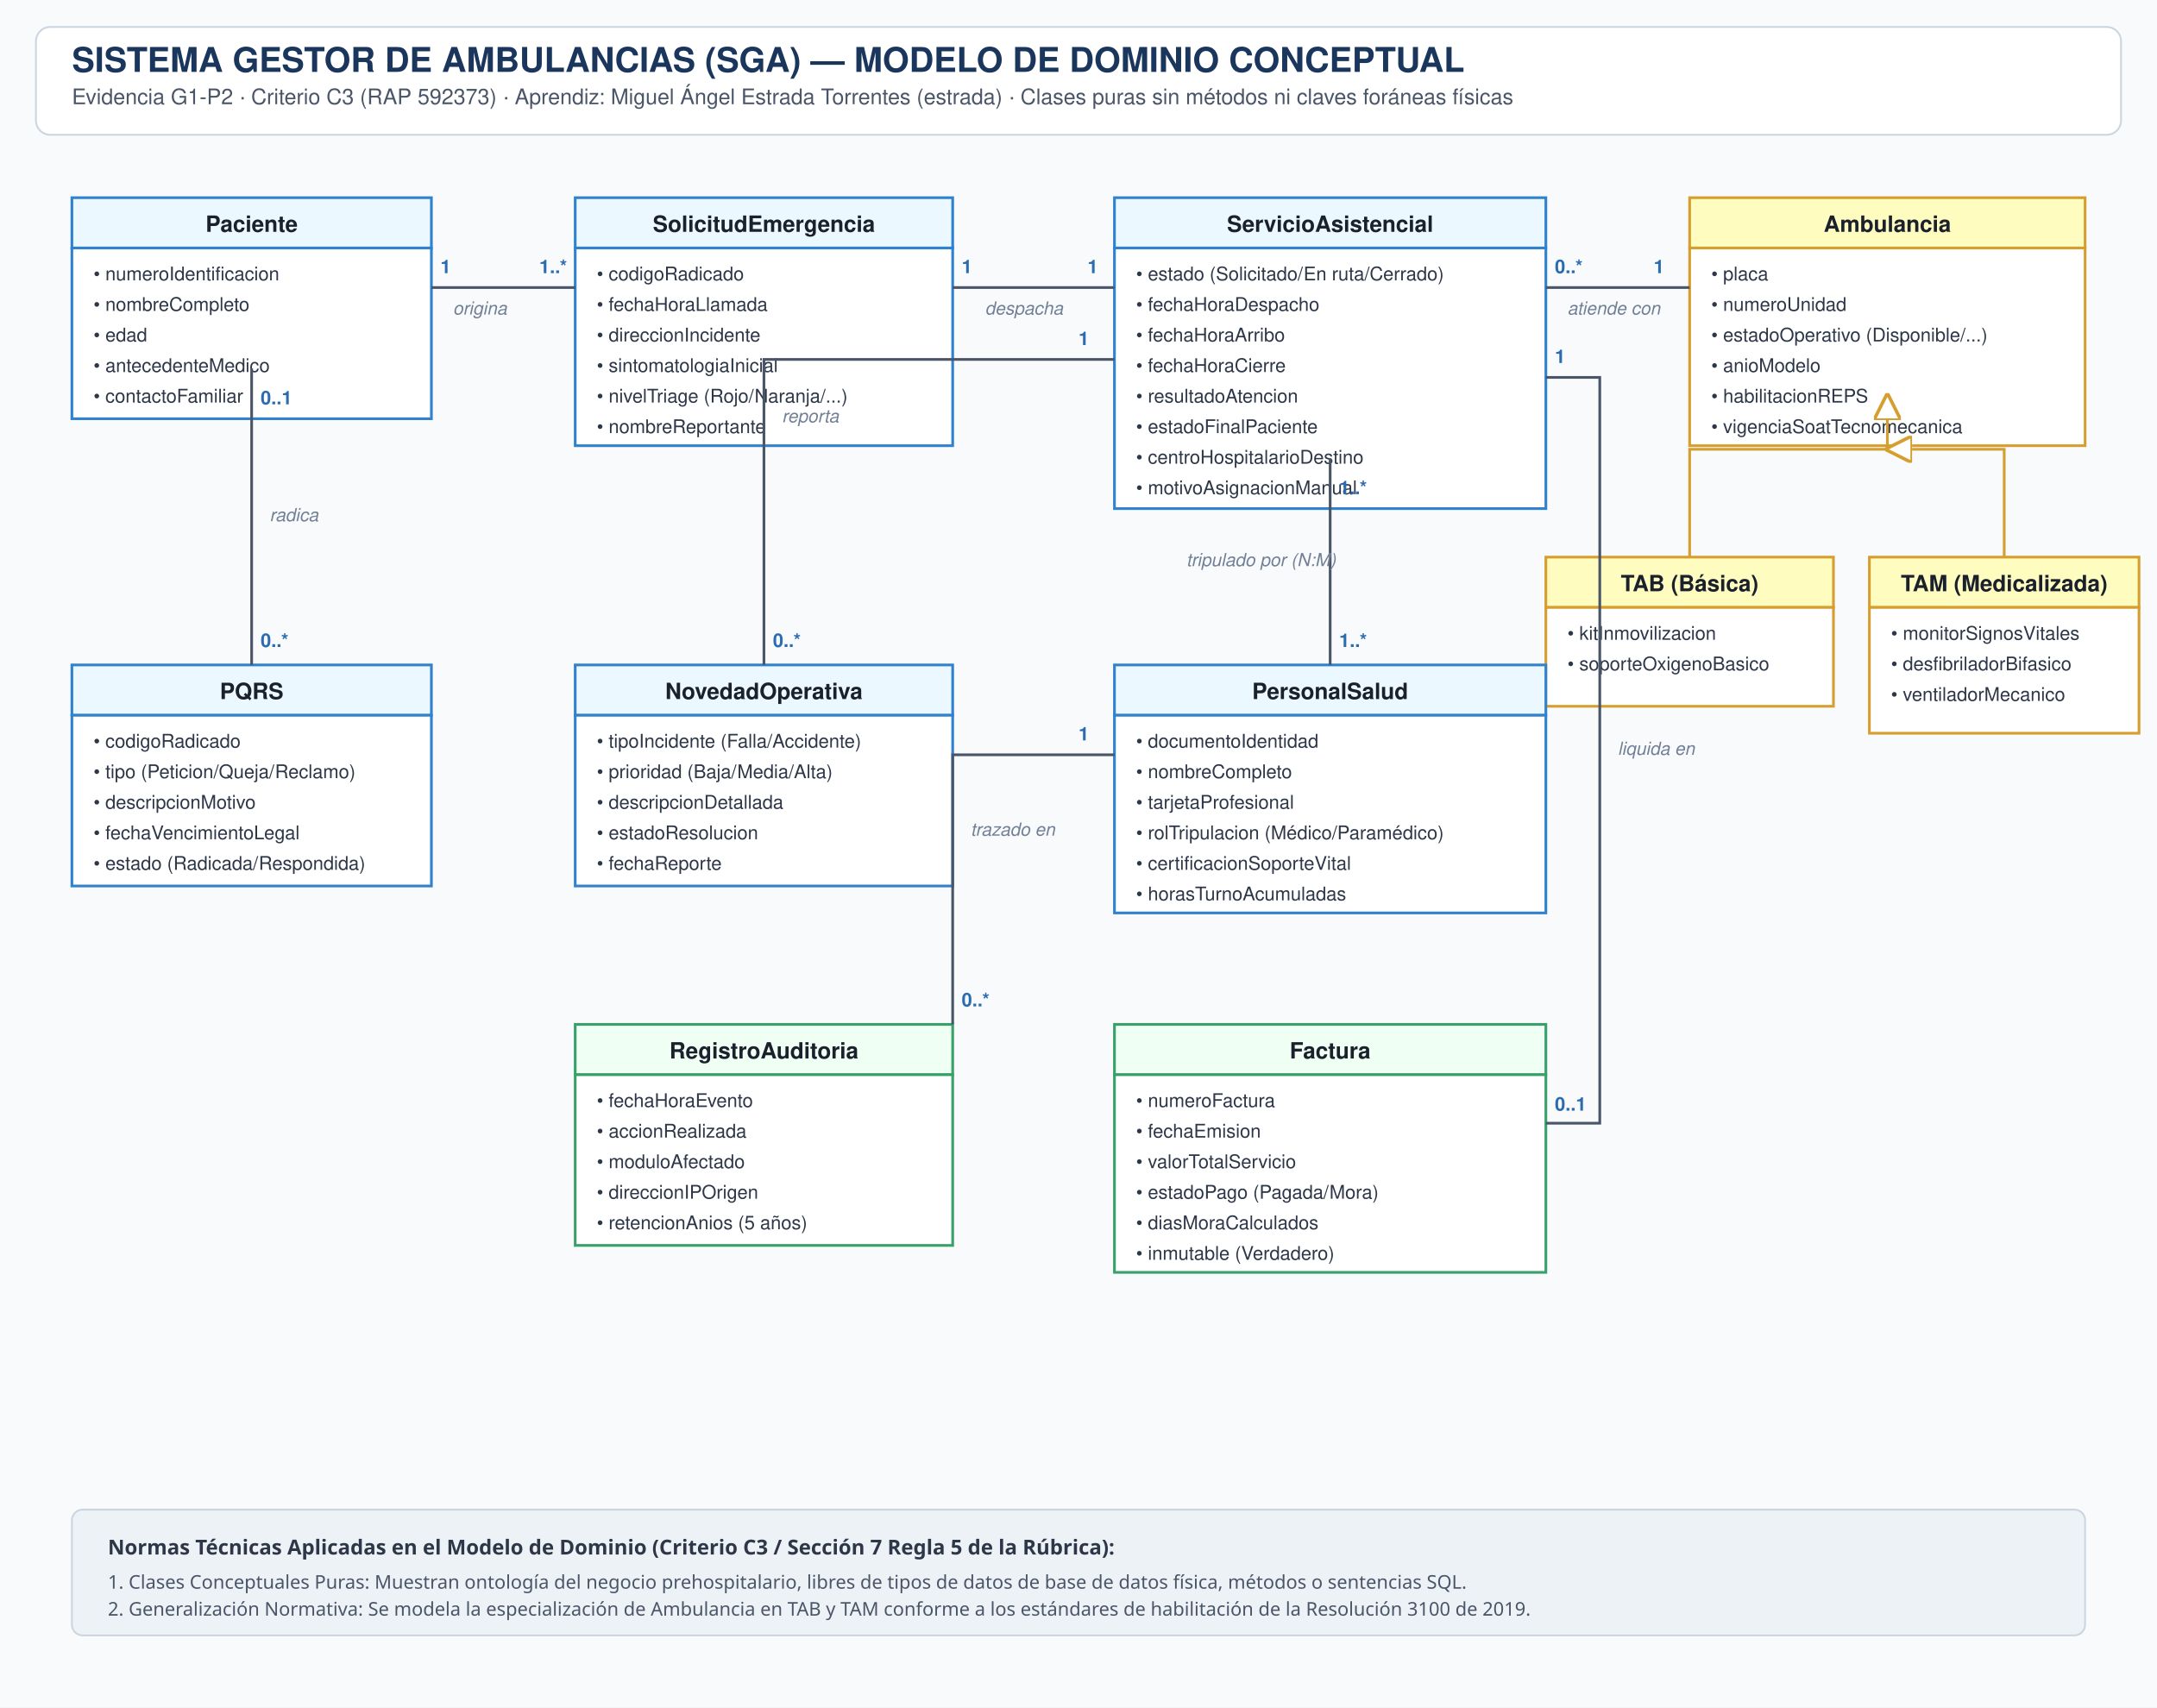
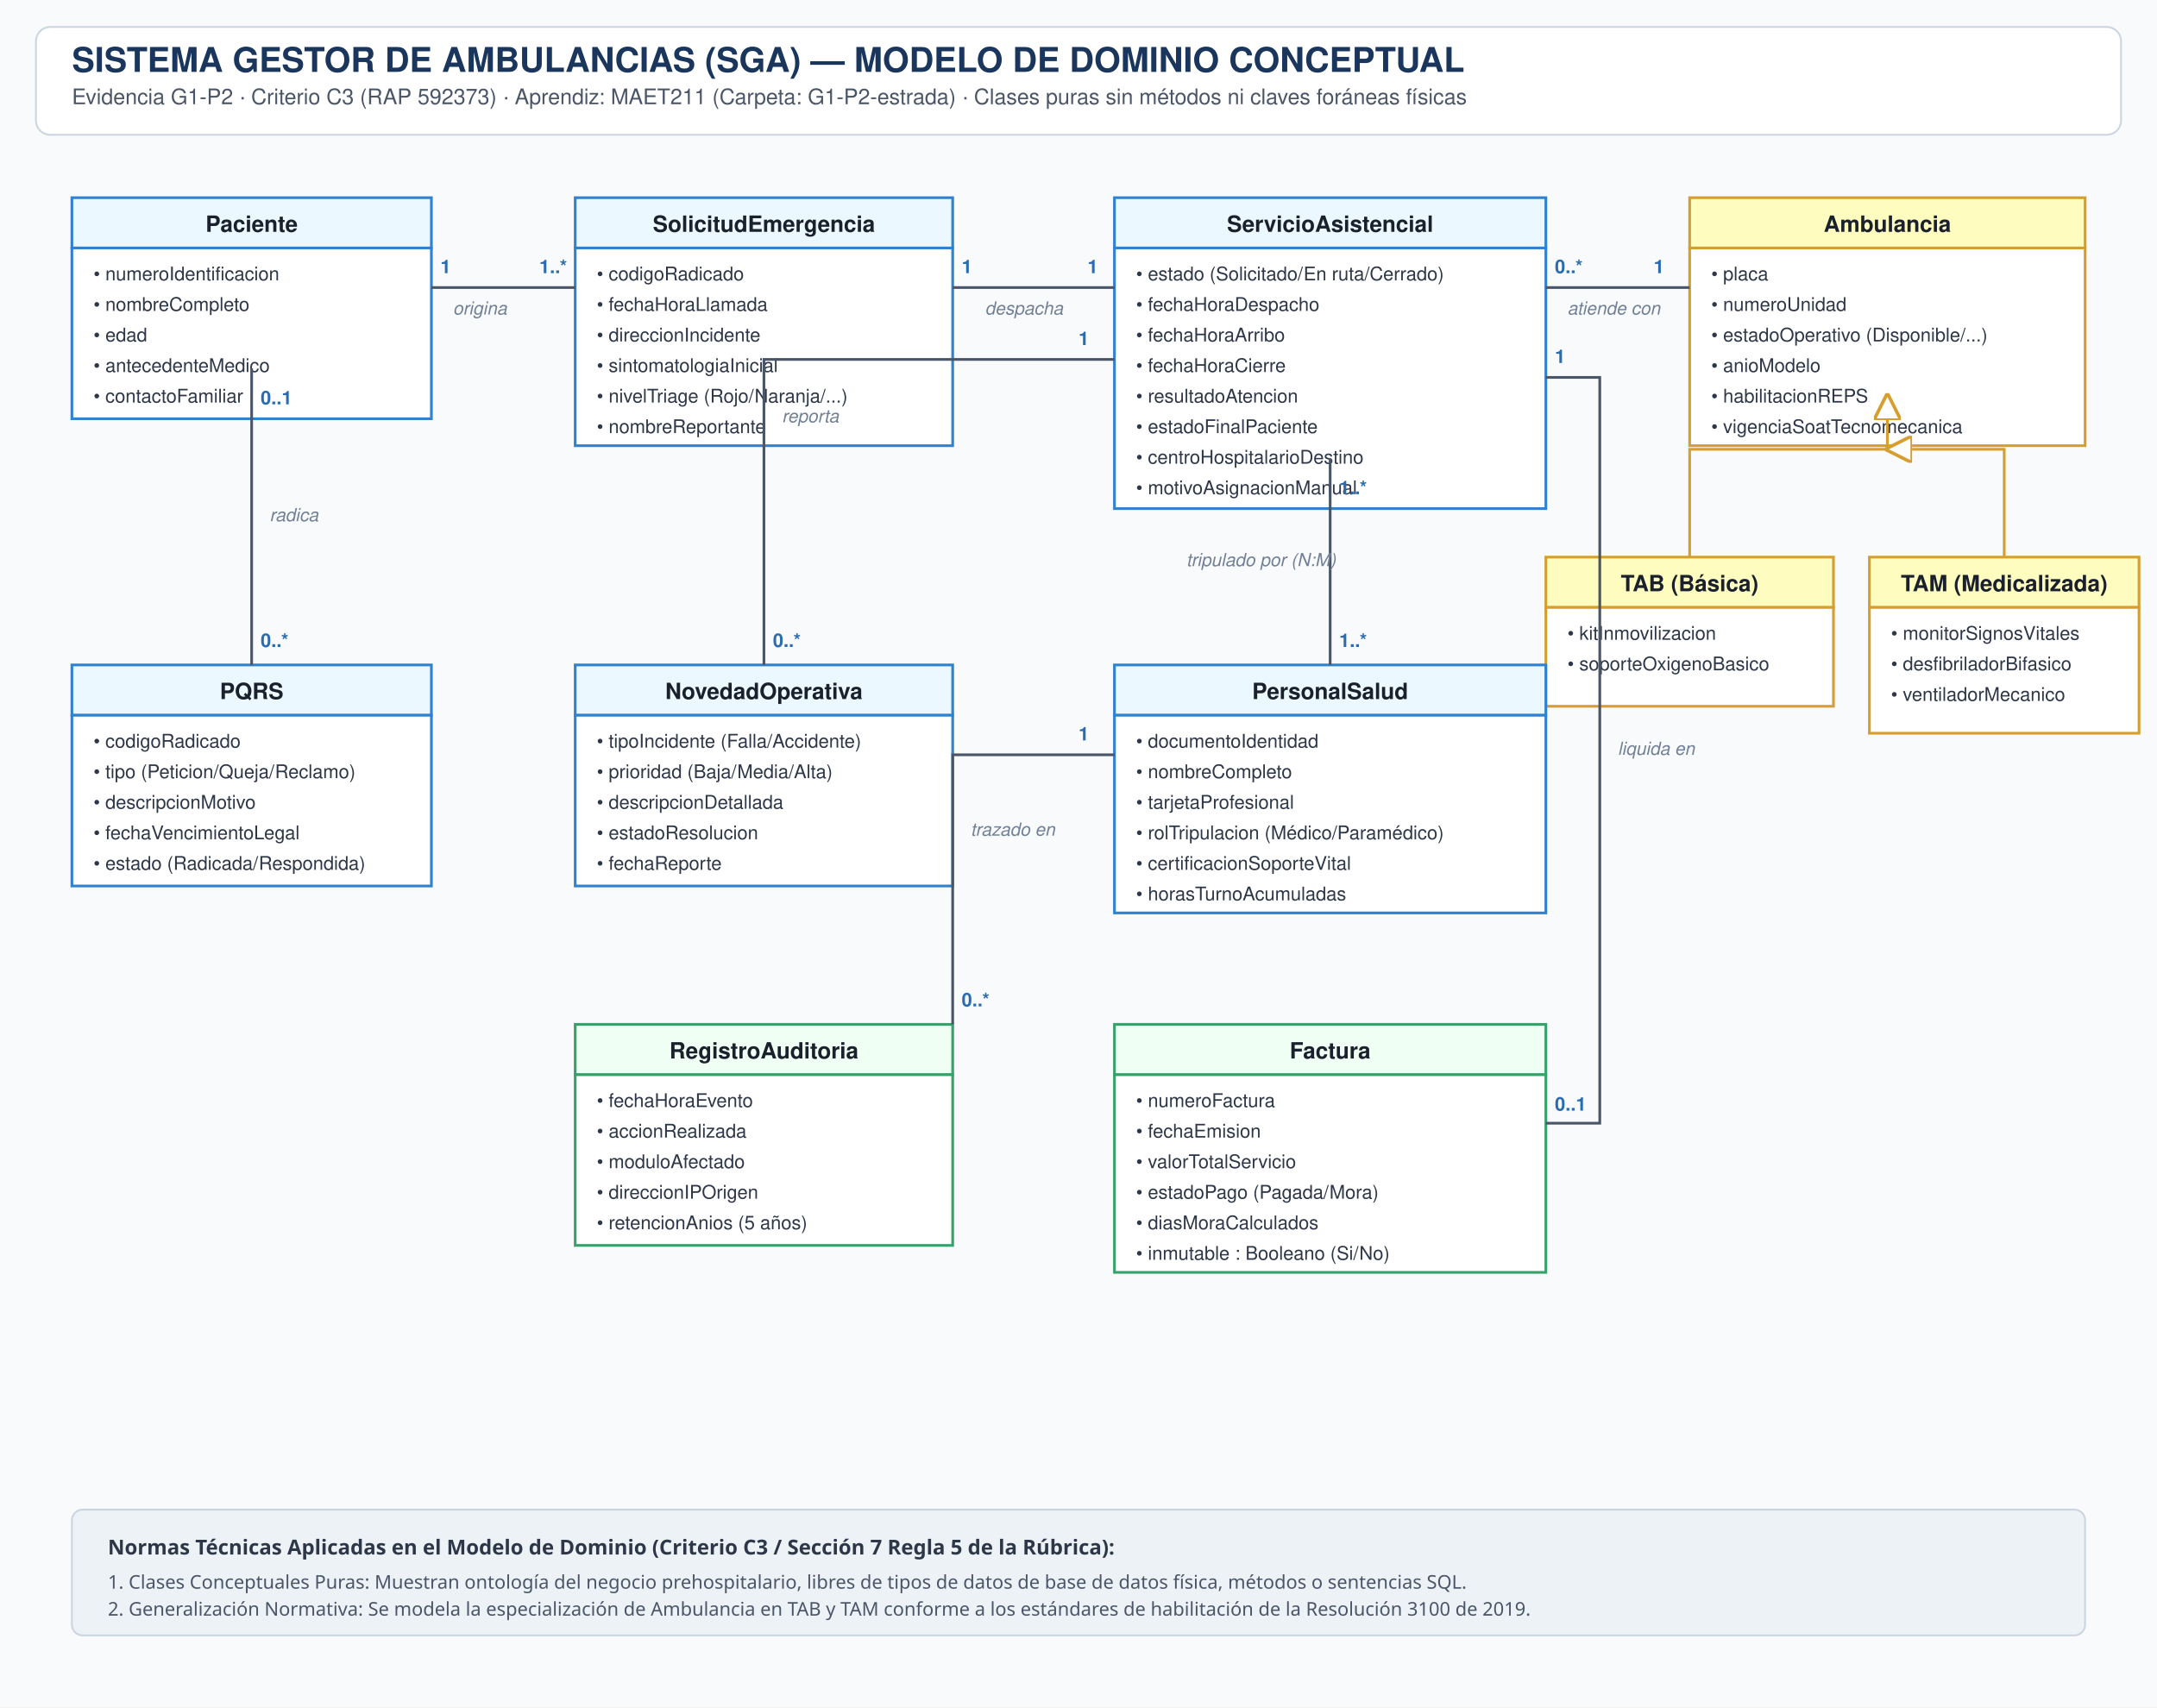
<svg xmlns="http://www.w3.org/2000/svg" viewBox="0 0 1200 950" width="100%" height="100%">
  <defs>
    <style>
      .hdr-title { font-family: 'Segoe UI', Helvetica, Arial, sans-serif; font-size: 19px; font-weight: bold; fill: #1A365D; }
      .hdr-sub { font-family: 'Segoe UI', Helvetica, Arial, sans-serif; font-size: 12px; fill: #4A5568; }
      .class-title { font-family: 'Segoe UI', Helvetica, Arial, sans-serif; font-size: 12.5px; font-weight: bold; fill: #1A202C; text-anchor: middle; }
      .class-attr { font-family: 'Segoe UI', Helvetica, Arial, sans-serif; font-size: 10.5px; fill: #2D3748; }
      .mult-text { font-family: 'Segoe UI', Helvetica, Arial, sans-serif; font-size: 10.5px; font-weight: bold; fill: #2B6CB0; }
      .assoc-label { font-family: 'Segoe UI', Helvetica, Arial, sans-serif; font-size: 10px; font-style: italic; fill: #718096; }

      /* Class boxes */
      .class-header-core { fill: #EBF8FF; stroke: #3182CE; stroke-width: 1.5; }
      .class-body-core { fill: #FFFFFF; stroke: #3182CE; stroke-width: 1.5; }

      .class-header-gen { fill: #FEFCBF; stroke: #D69E2E; stroke-width: 1.5; }
      .class-body-gen { fill: #FFFFFF; stroke: #D69E2E; stroke-width: 1.5; }

      .class-header-fin { fill: #F0FFF4; stroke: #38A169; stroke-width: 1.5; }
      .class-body-fin { fill: #FFFFFF; stroke: #38A169; stroke-width: 1.5; }

      /* Lines */
      .assoc-line { stroke: #4A5568; stroke-width: 1.5; fill: none; }
      .gen-line { stroke: #D69E2E; stroke-width: 1.5; fill: none; marker-end: url(#gen-triangle); }
    </style>
    <marker id="gen-triangle" viewBox="0 0 12 12" refX="11" refY="6" markerWidth="10" markerHeight="10" orient="auto">
      <path d="M 0 0 L 12 6 L 0 12 z" fill="#FFFFFF" stroke="#D69E2E" stroke-width="1.5" />
    </marker>
  </defs>
  <rect x="0" y="0" width="1200" height="950" fill="#F8FAFC" />
  <rect x="20" y="15" width="1160" height="60" fill="#FFFFFF" stroke="#CBD5E0" rx="8" />
  <text x="40" y="40" class="hdr-title">SISTEMA GESTOR DE AMBULANCIAS (SGA) — MODELO DE DOMINIO CONCEPTUAL</text>
-   <text x="40" y="58" class="hdr-sub">Evidencia G1-P2 · Criterio C3 (RAP 592373) · Aprendiz: Miguel Ángel Estrada Torrentes (estrada) · Clases puras sin métodos ni claves foráneas físicas</text>
+   <text x="40" y="58" class="hdr-sub">Evidencia G1-P2 · Criterio C3 (RAP 592373) · Aprendiz: MAET211 (Carpeta: G1-P2-estrada) · Clases puras sin métodos ni claves foráneas físicas</text>
  <g transform="translate(40, 110)">
    <rect x="0" y="0" width="200" height="28" class="class-header-core" />
    <text x="100" y="19" class="class-title">Paciente</text>
    <rect x="0" y="28" width="200" height="95" class="class-body-core" />
    <text x="12" y="46" class="class-attr">• numeroIdentificacion</text>
    <text x="12" y="63" class="class-attr">• nombreCompleto</text>
    <text x="12" y="80" class="class-attr">• edad</text>
    <text x="12" y="97" class="class-attr">• antecedenteMedico</text>
    <text x="12" y="114" class="class-attr">• contactoFamiliar</text>
  </g>
  <g transform="translate(320, 110)">
    <rect x="0" y="0" width="210" height="28" class="class-header-core" />
    <text x="105" y="19" class="class-title">SolicitudEmergencia</text>
    <rect x="0" y="28" width="210" height="110" class="class-body-core" />
    <text x="12" y="46" class="class-attr">• codigoRadicado</text>
    <text x="12" y="63" class="class-attr">• fechaHoraLlamada</text>
    <text x="12" y="80" class="class-attr">• direccionIncidente</text>
    <text x="12" y="97" class="class-attr">• sintomatologiaInicial</text>
    <text x="12" y="114" class="class-attr">• nivelTriage (Rojo/Naranja/...)</text>
    <text x="12" y="131" class="class-attr">• nombreReportante</text>
  </g>
  <g transform="translate(620, 110)">
    <rect x="0" y="0" width="240" height="28" class="class-header-core" />
    <text x="120" y="19" class="class-title">ServicioAsistencial</text>
    <rect x="0" y="28" width="240" height="145" class="class-body-core" />
    <text x="12" y="46" class="class-attr">• estado (Solicitado/En ruta/Cerrado)</text>
    <text x="12" y="63" class="class-attr">• fechaHoraDespacho</text>
    <text x="12" y="80" class="class-attr">• fechaHoraArribo</text>
    <text x="12" y="97" class="class-attr">• fechaHoraCierre</text>
    <text x="12" y="114" class="class-attr">• resultadoAtencion</text>
    <text x="12" y="131" class="class-attr">• estadoFinalPaciente</text>
    <text x="12" y="148" class="class-attr">• centroHospitalarioDestino</text>
    <text x="12" y="165" class="class-attr">• motivoAsignacionManual</text>
  </g>
  <g transform="translate(940, 110)">
    <rect x="0" y="0" width="220" height="28" class="class-header-gen" />
    <text x="110" y="19" class="class-title">Ambulancia</text>
    <rect x="0" y="28" width="220" height="110" class="class-body-gen" />
    <text x="12" y="46" class="class-attr">• placa</text>
    <text x="12" y="63" class="class-attr">• numeroUnidad</text>
    <text x="12" y="80" class="class-attr">• estadoOperativo (Disponible/...)</text>
    <text x="12" y="97" class="class-attr">• anioModelo</text>
    <text x="12" y="114" class="class-attr">• habilitacionREPS</text>
    <text x="12" y="131" class="class-attr">• vigenciaSoatTecnomecanica</text>
  </g>
  <g transform="translate(860, 310)">
    <rect x="0" y="0" width="160" height="28" class="class-header-gen" />
    <text x="80" y="19" class="class-title">TAB (Básica)</text>
    <rect x="0" y="28" width="160" height="55" class="class-body-gen" />
    <text x="12" y="46" class="class-attr">• kitInmovilizacion</text>
    <text x="12" y="63" class="class-attr">• soporteOxigenoBasico</text>
  </g>
  <g transform="translate(1040, 310)">
    <rect x="0" y="0" width="150" height="28" class="class-header-gen" />
    <text x="75" y="19" class="class-title">TAM (Medicalizada)</text>
    <rect x="0" y="28" width="150" height="70" class="class-body-gen" />
    <text x="12" y="46" class="class-attr">• monitorSignosVitales</text>
    <text x="12" y="63" class="class-attr">• desfibriladorBifasico</text>
    <text x="12" y="80" class="class-attr">• ventiladorMecanico</text>
  </g>
  <g transform="translate(620, 370)">
    <rect x="0" y="0" width="240" height="28" class="class-header-core" />
    <text x="120" y="19" class="class-title">PersonalSalud</text>
    <rect x="0" y="28" width="240" height="110" class="class-body-core" />
    <text x="12" y="46" class="class-attr">• documentoIdentidad</text>
    <text x="12" y="63" class="class-attr">• nombreCompleto</text>
    <text x="12" y="80" class="class-attr">• tarjetaProfesional</text>
    <text x="12" y="97" class="class-attr">• rolTripulacion (Médico/Paramédico)</text>
    <text x="12" y="114" class="class-attr">• certificacionSoporteVital</text>
    <text x="12" y="131" class="class-attr">• horasTurnoAcumuladas</text>
  </g>
  <g transform="translate(620, 570)">
    <rect x="0" y="0" width="240" height="28" class="class-header-fin" />
    <text x="120" y="19" class="class-title">Factura</text>
    <rect x="0" y="28" width="240" height="110" class="class-body-fin" />
    <text x="12" y="46" class="class-attr">• numeroFactura</text>
    <text x="12" y="63" class="class-attr">• fechaEmision</text>
    <text x="12" y="80" class="class-attr">• valorTotalServicio</text>
    <text x="12" y="97" class="class-attr">• estadoPago (Pagada/Mora)</text>
    <text x="12" y="114" class="class-attr">• diasMoraCalculados</text>
-     <text x="12" y="131" class="class-attr">• inmutable (Verdadero)</text>
+     <text x="12" y="131" class="class-attr">• inmutable : Booleano (Si/No)</text>
  </g>
  <g transform="translate(320, 370)">
    <rect x="0" y="0" width="210" height="28" class="class-header-core" />
    <text x="105" y="19" class="class-title">NovedadOperativa</text>
    <rect x="0" y="28" width="210" height="95" class="class-body-core" />
    <text x="12" y="46" class="class-attr">• tipoIncidente (Falla/Accidente)</text>
    <text x="12" y="63" class="class-attr">• prioridad (Baja/Media/Alta)</text>
    <text x="12" y="80" class="class-attr">• descripcionDetallada</text>
    <text x="12" y="97" class="class-attr">• estadoResolucion</text>
    <text x="12" y="114" class="class-attr">• fechaReporte</text>
  </g>
  <g transform="translate(40, 370)">
    <rect x="0" y="0" width="200" height="28" class="class-header-core" />
    <text x="100" y="19" class="class-title">PQRS</text>
    <rect x="0" y="28" width="200" height="95" class="class-body-core" />
    <text x="12" y="46" class="class-attr">• codigoRadicado</text>
    <text x="12" y="63" class="class-attr">• tipo (Peticion/Queja/Reclamo)</text>
    <text x="12" y="80" class="class-attr">• descripcionMotivo</text>
    <text x="12" y="97" class="class-attr">• fechaVencimientoLegal</text>
    <text x="12" y="114" class="class-attr">• estado (Radicada/Respondida)</text>
  </g>
  <g transform="translate(320, 570)">
    <rect x="0" y="0" width="210" height="28" class="class-header-fin" />
    <text x="105" y="19" class="class-title">RegistroAuditoria</text>
    <rect x="0" y="28" width="210" height="95" class="class-body-fin" />
    <text x="12" y="46" class="class-attr">• fechaHoraEvento</text>
    <text x="12" y="63" class="class-attr">• accionRealizada</text>
    <text x="12" y="80" class="class-attr">• moduloAfectado</text>
    <text x="12" y="97" class="class-attr">• direccionIPOrigen</text>
    <text x="12" y="114" class="class-attr">• retencionAnios (5 años)</text>
  </g>
  <line x1="240" y1="160" x2="320" y2="160" class="assoc-line" />
  <text x="245" y="152" class="mult-text">1</text>
  <text x="300" y="152" class="mult-text">1..*</text>
  <text x="252" y="175" class="assoc-label">origina</text>
  <line x1="530" y1="160" x2="620" y2="160" class="assoc-line" />
  <text x="535" y="152" class="mult-text">1</text>
  <text x="605" y="152" class="mult-text">1</text>
  <text x="548" y="175" class="assoc-label">despacha</text>
  <line x1="860" y1="160" x2="940" y2="160" class="assoc-line" />
  <text x="865" y="152" class="mult-text">0..*</text>
  <text x="920" y="152" class="mult-text">1</text>
  <text x="872" y="175" class="assoc-label">atiende con</text>
  <path d="M 940 310 L 940 250 L 1050 250 L 1050 220" class="gen-line" />
  <path d="M 1115 310 L 1115 250 L 1050 250" class="gen-line" />
  <line x1="740" y1="255" x2="740" y2="370" class="assoc-line" />
  <text x="745" y="275" class="mult-text">1..*</text>
  <text x="745" y="360" class="mult-text">1..*</text>
  <text x="660" y="315" class="assoc-label">tripulado por (N:M)</text>
  <path d="M 860 210 L 890 210 L 890 625 L 860 625" class="assoc-line" />
  <text x="865" y="202" class="mult-text">1</text>
  <text x="865" y="618" class="mult-text">0..1</text>
  <text x="900" y="420" class="assoc-label">liquida en</text>
  <path d="M 620 200 L 425 200 L 425 370" class="assoc-line" />
  <text x="600" y="192" class="mult-text">1</text>
  <text x="430" y="360" class="mult-text">0..*</text>
  <text x="435" y="235" class="assoc-label">reporta</text>
  <path d="M 620 420 L 530 420 L 530 570" class="assoc-line" />
  <text x="600" y="412" class="mult-text">1</text>
  <text x="535" y="560" class="mult-text">0..*</text>
  <text x="540" y="465" class="assoc-label">trazado en</text>
  <line x1="140" y1="205" x2="140" y2="370" class="assoc-line" />
  <text x="145" y="225" class="mult-text">0..1</text>
  <text x="145" y="360" class="mult-text">0..*</text>
  <text x="150" y="290" class="assoc-label">radica</text>
  <g transform="translate(40, 840)">
    <rect x="0" y="0" width="1120" height="70" fill="#EDF2F7" stroke="#CBD5E0" rx="6" />
    <text x="20" y="25" font-family="'Segoe UI', sans-serif" font-size="11.5px" font-weight="bold" fill="#2D3748">Normas Técnicas Aplicadas en el Modelo de Dominio (Criterio C3 / Sección 7 Regla 5 de la Rúbrica):</text>
    <text x="20" y="44" font-family="'Segoe UI', sans-serif" font-size="10.5px" fill="#4A5568">1. Clases Conceptuales Puras: Muestran ontología del negocio prehospitalario, libres de tipos de datos de base de datos física, métodos o sentencias SQL.</text>
    <text x="20" y="59" font-family="'Segoe UI', sans-serif" font-size="10.5px" fill="#4A5568">2. Generalización Normativa: Se modela la especialización de Ambulancia en TAB y TAM conforme a los estándares de habilitación de la Resolución 3100 de 2019.</text>
  </g>
</svg>
